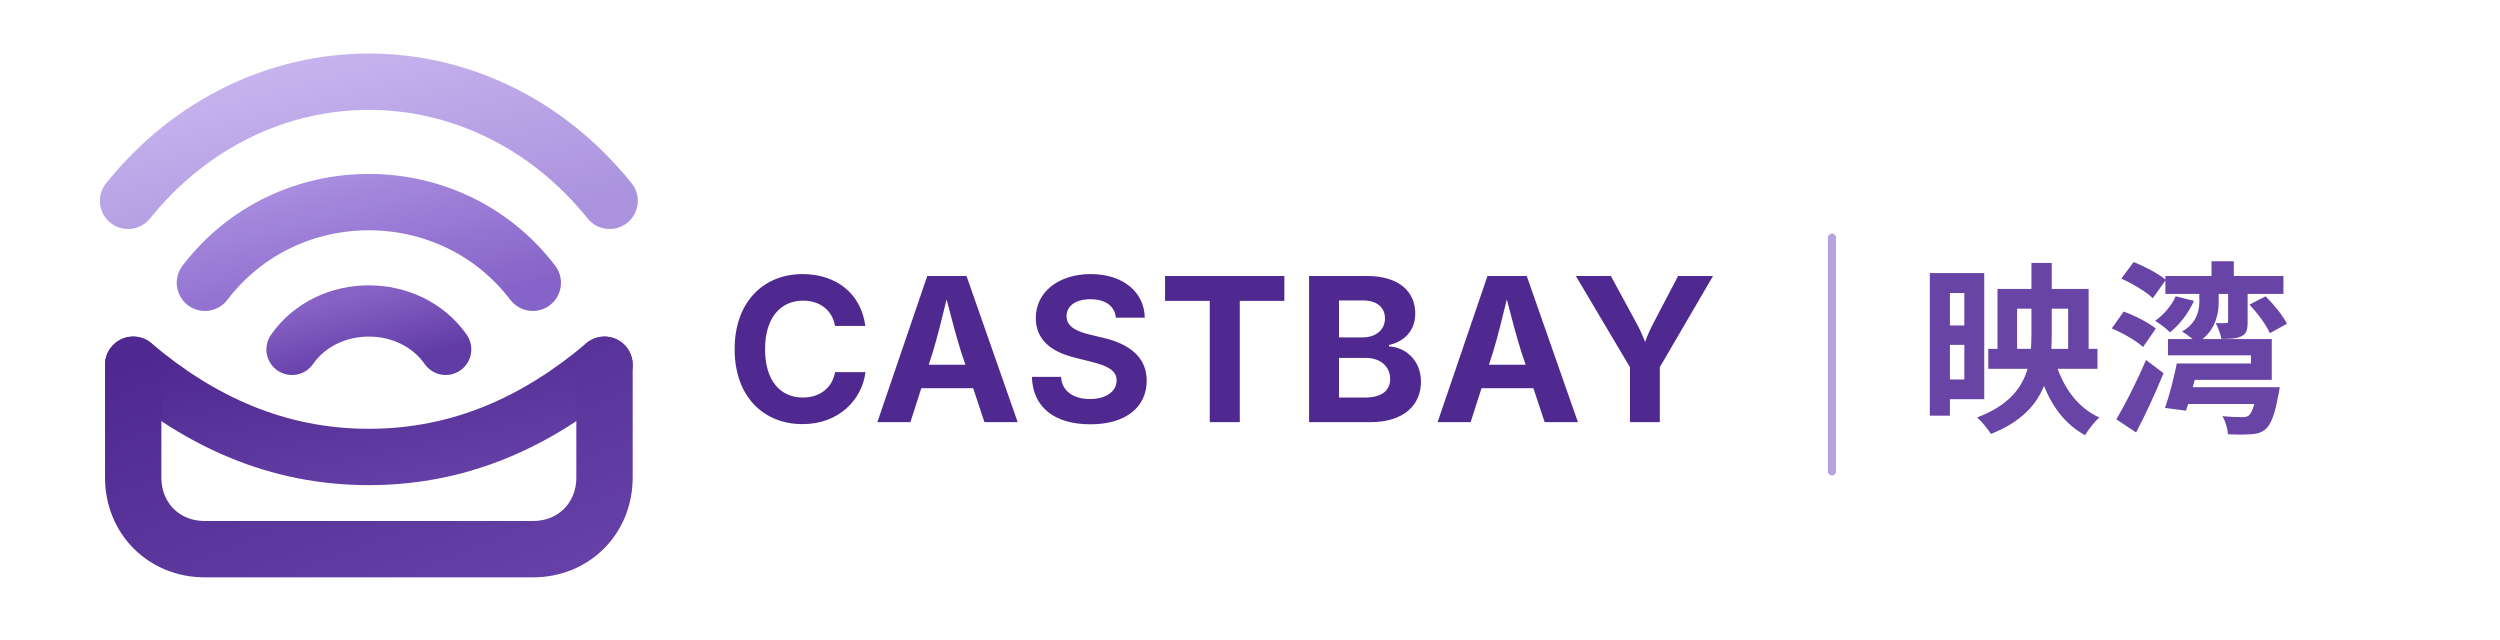
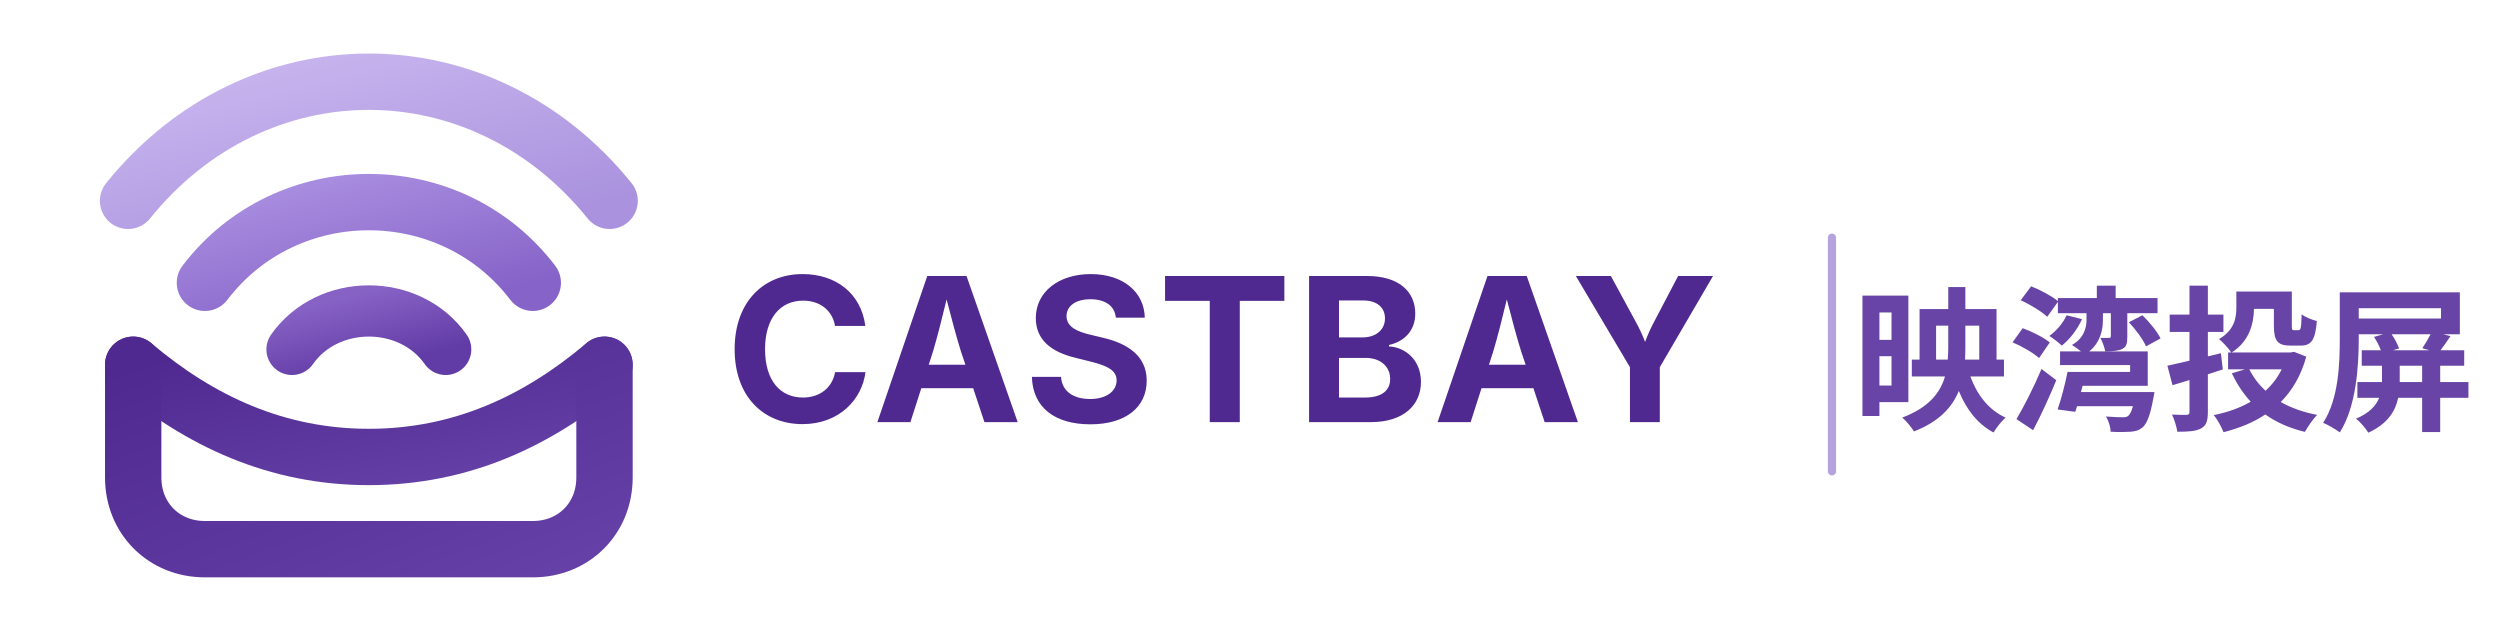
- <svg xmlns="http://www.w3.org/2000/svg" viewBox="0 0 610 156" role="img" aria-label="映湾 CASTBAY inline light">
+ <svg xmlns="http://www.w3.org/2000/svg" viewBox="0 0 610 156" role="img" aria-label="映湾投屏 CASTBAY inline light">
  <defs>
    <linearGradient id="outer" x1="0" y1="0" x2="1" y2="1">
      <stop offset="0" stop-color="#C9B7EF" />
      <stop offset="1" stop-color="#AA92DE" />
    </linearGradient>
    <linearGradient id="middle" x1="0" y1="0" x2="1" y2="1">
      <stop offset="0" stop-color="#A98EE0" />
      <stop offset="1" stop-color="#8663C8" />
    </linearGradient>
    <linearGradient id="inner" x1="0" y1="0" x2="1" y2="1">
      <stop offset="0" stop-color="#8762C5" />
      <stop offset="1" stop-color="#623CA6" />
    </linearGradient>
    <linearGradient id="base" x1="0" y1="0" x2="1" y2="1">
      <stop offset="0" stop-color="#4F298F" />
      <stop offset="1" stop-color="#6440A7" />
    </linearGradient>
  </defs>
  <g transform="translate(10 14) scale(1.25)" fill="none" stroke-linecap="round" stroke-linejoin="round">
    <path d="M17 28C42-3 86-3 111 28" stroke="url(#outer)" stroke-width="11" />
    <path d="M32 44C48 23 80 23 96 44" stroke="url(#middle)" stroke-width="11" />
    <path d="M49 57C56 47 72 47 79 57" stroke="url(#inner)" stroke-width="10" />
    <path d="M18 60c13 11 28 18 46 18s33-7 46-18" stroke="url(#base)" stroke-width="11" />
    <path d="M18 60v22c0 8 6 14 14 14h64c8 0 14-6 14-14V60" stroke="url(#base)" stroke-width="11" />
  </g>
  <text x="177" y="103" fill="#4F298F" font-family="Avenir Next, Inter, sans-serif" font-size="49" font-weight="650" letter-spacing="1">CASTBAY</text>
  <path d="M447 58v57" stroke="#B6A2DC" stroke-width="2" stroke-linecap="round" />
-   <text x="468" y="102" fill="#6744A5" font-family="PingFang SC, Noto Sans SC, sans-serif" font-size="45" font-weight="600" letter-spacing="1">映湾</text>
+   <text x="452" y="102" fill="#6744A5" font-family="PingFang SC, Noto Sans SC, sans-serif" font-size="38" font-weight="600" letter-spacing="0">映湾投屏</text>
</svg>
